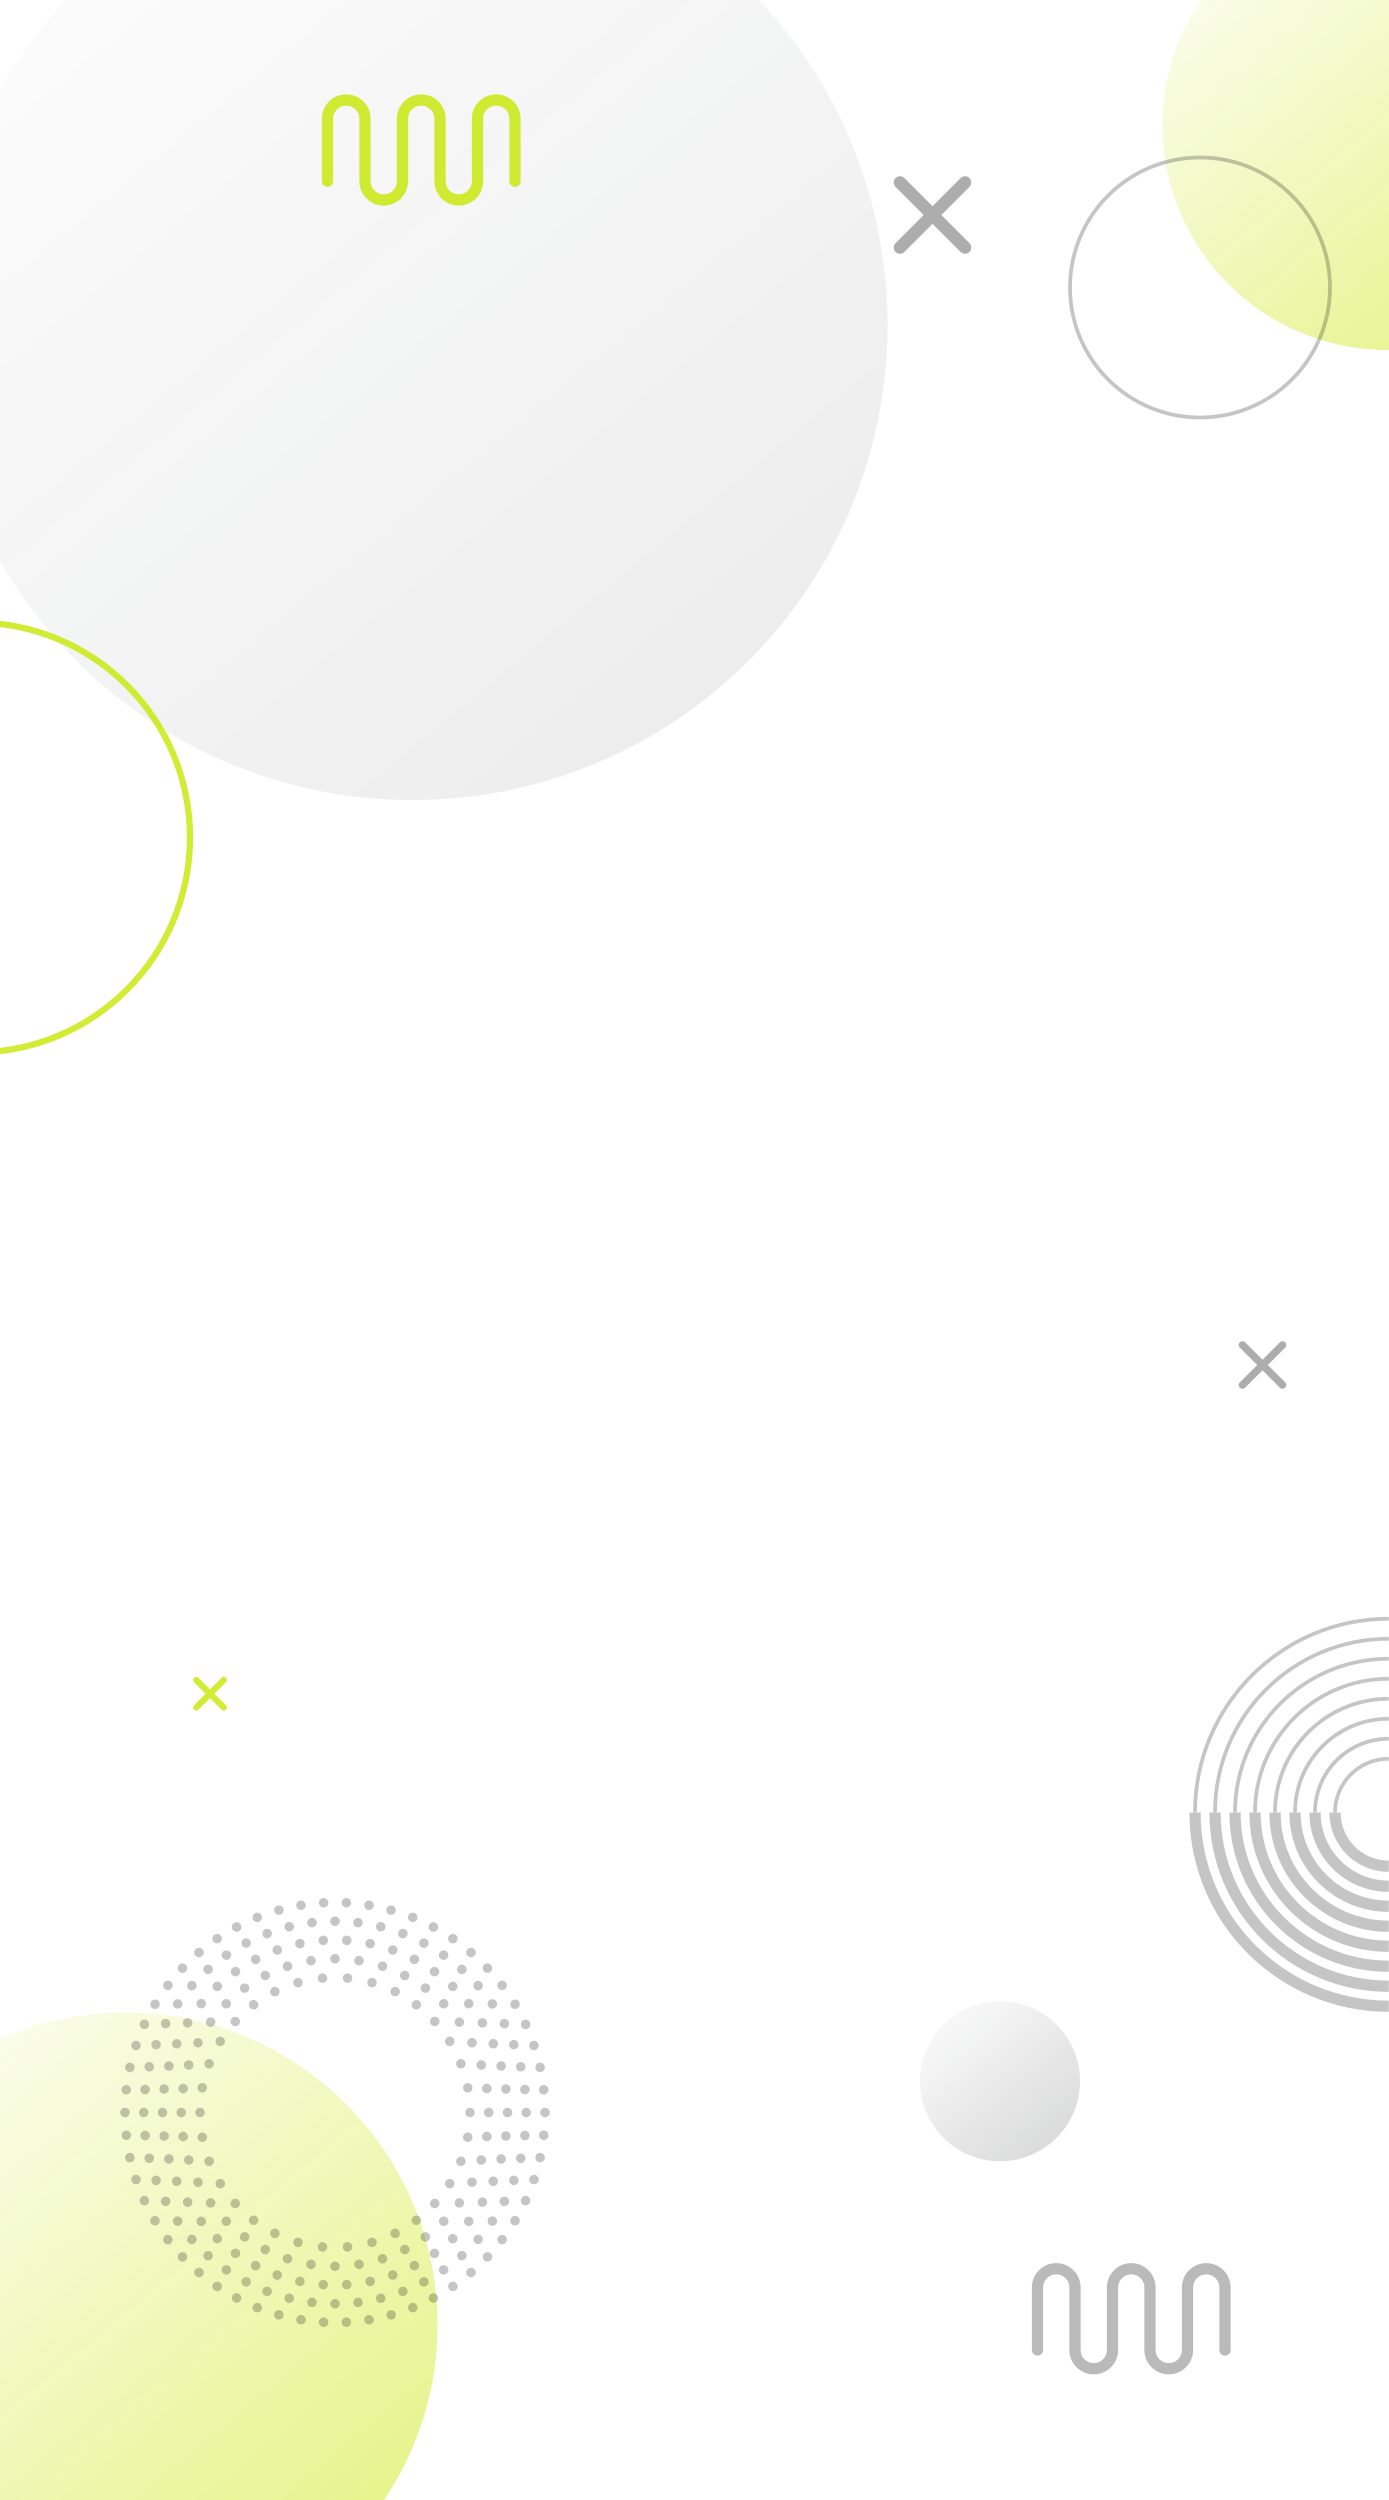
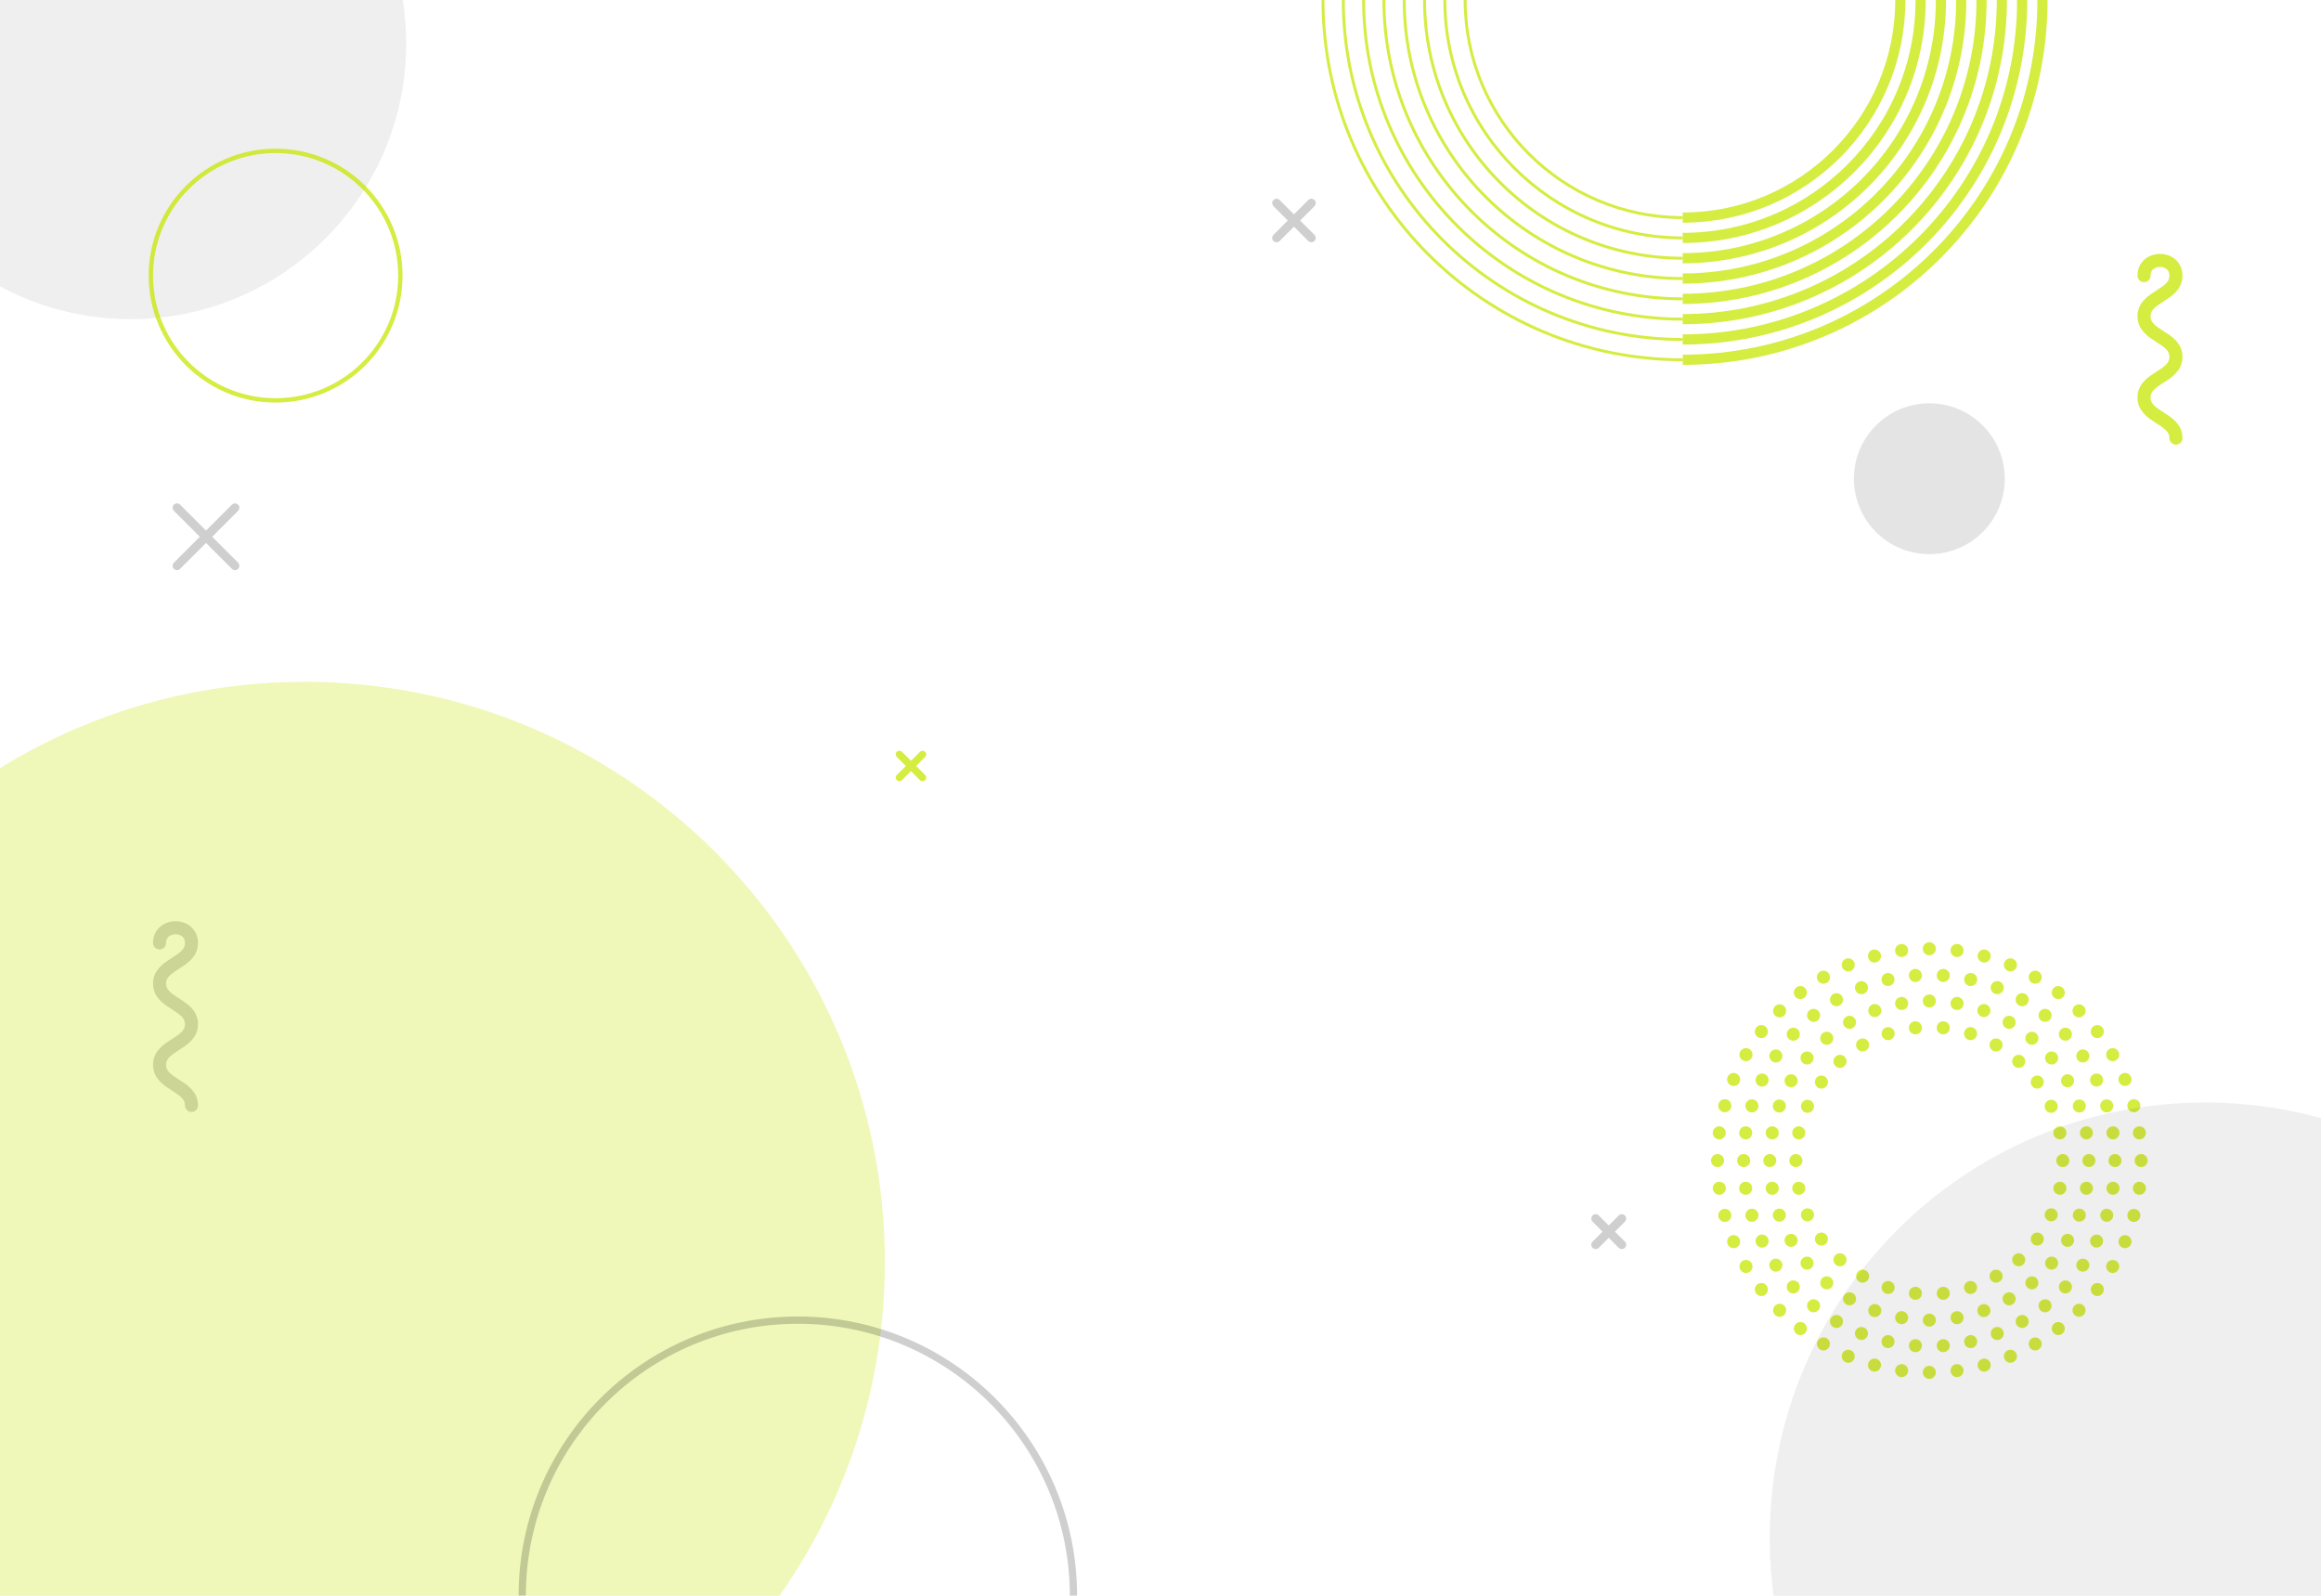
- <svg xmlns="http://www.w3.org/2000/svg" width="1111" height="2000" viewBox="0 0 1111 2000">
-   <defs>
-     <linearGradient id="light-a" x1="0.15" y1="0.1" x2="0.85" y2="0.95">
-       <stop offset="0" stop-color="#0b0d0c" stop-opacity="0.15" />
-       <stop offset="1" stop-color="#0b0d0c" stop-opacity="1" />
-     </linearGradient>
-   </defs>
-   <circle cx="330" cy="260" r="380" fill="url(#light-a)" opacity="0.08" />
-   <circle cx="-20" cy="670" r="172" fill="none" stroke="#C7E600" stroke-width="5" opacity="0.8" />
-   <defs>
-     <linearGradient id="light-b" x1="0.15" y1="0.1" x2="0.85" y2="0.95">
-       <stop offset="0" stop-color="#C7E600" stop-opacity="0.15" />
-       <stop offset="1" stop-color="#C7E600" stop-opacity="1" />
-     </linearGradient>
-   </defs>
-   <circle cx="1110" cy="100" r="180" fill="url(#light-b)" opacity="0.48" />
-   <circle cx="960" cy="230" r="104" fill="none" stroke="#0b0d0c" stroke-width="3" opacity="0.24" />
-   <path d="M262 145 v-50 a15 15 0 0 1 30 0 v50 a15 15 0 0 0 30 0 v-50 a15 15 0 0 1 30 0 v50 a15 15 0 0 0 30 0 v-50 a15 15 0 0 1 30 0 v50" fill="none" stroke="#C7E600" stroke-width="9" stroke-linecap="round" stroke-linejoin="round" opacity="0.8" />
-   <path d="M720 146 L772 198 M772 146 L720 198" stroke="#0b0d0c" stroke-width="10" stroke-linecap="round" opacity="0.336" />
-   <path d="M994 1076 L1026 1108 M1026 1076 L994 1108" stroke="#0b0d0c" stroke-width="6" stroke-linecap="round" opacity="0.336" />
-   <path d="M157 1344 L179 1366 M179 1344 L157 1366" stroke="#C7E600" stroke-width="5" stroke-linecap="round" opacity="0.8" />
-   <g fill="none" stroke="#0b0d0c" opacity="0.24">
-     <path d="M956 1450 A 155 155 0 0 1 1111 1295" stroke-width="3" />
-     <path d="M956 1450 A 155 155 0 0 0 1111 1605" stroke-width="9" />
-     <path d="M972 1450 A 139 139 0 0 1 1111 1311" stroke-width="3" />
-     <path d="M972 1450 A 139 139 0 0 0 1111 1589" stroke-width="9" />
-     <path d="M988 1450 A 123 123 0 0 1 1111 1327" stroke-width="3" />
-     <path d="M988 1450 A 123 123 0 0 0 1111 1573" stroke-width="9" />
-     <path d="M1004 1450 A 107 107 0 0 1 1111 1343" stroke-width="3" />
-     <path d="M1004 1450 A 107 107 0 0 0 1111 1557" stroke-width="9" />
-     <path d="M1020 1450 A 91 91 0 0 1 1111 1359" stroke-width="3" />
-     <path d="M1020 1450 A 91 91 0 0 0 1111 1541" stroke-width="9" />
-     <path d="M1036 1450 A 75 75 0 0 1 1111 1375" stroke-width="3" />
-     <path d="M1036 1450 A 75 75 0 0 0 1111 1525" stroke-width="9" />
-     <path d="M1052 1450 A 59 59 0 0 1 1111 1391" stroke-width="3" />
-     <path d="M1052 1450 A 59 59 0 0 0 1111 1509" stroke-width="9" />
-     <path d="M1068 1450 A 43 43 0 0 1 1111 1407" stroke-width="3" />
-     <path d="M1068 1450 A 43 43 0 0 0 1111 1493" stroke-width="9" />
+ <svg xmlns="http://www.w3.org/2000/svg" width="1600" height="1100" viewBox="0 0 1600 1100" preserveAspectRatio="xMidYMin slice">
+   <g transform="translate(0 0)">
+     <circle cx="90" cy="30" r="190" fill="#0b0d0c" opacity="0.07" />
+     <circle cx="190" cy="190" r="86" fill="none" stroke="#C7E600" stroke-width="3" opacity="0.75" />
+     <g fill="none" stroke="#C7E600" opacity="0.75">
+       <path d="M1010 0 A 150 150 0 0 0 1160 150" stroke-width="2" />
+       <path d="M1160 150 A 150 150 0 0 0 1310 0" stroke-width="7" />
+       <path d="M996 0 A 164 164 0 0 0 1160 164" stroke-width="2" />
+       <path d="M1160 164 A 164 164 0 0 0 1324 0" stroke-width="7" />
+       <path d="M982 0 A 178 178 0 0 0 1160 178" stroke-width="2" />
+       <path d="M1160 178 A 178 178 0 0 0 1338 0" stroke-width="7" />
+       <path d="M968 0 A 192 192 0 0 0 1160 192" stroke-width="2" />
+       <path d="M1160 192 A 192 192 0 0 0 1352 0" stroke-width="7" />
+       <path d="M954 0 A 206 206 0 0 0 1160 206" stroke-width="2" />
+       <path d="M1160 206 A 206 206 0 0 0 1366 0" stroke-width="7" />
+       <path d="M940 0 A 220 220 0 0 0 1160 220" stroke-width="2" />
+       <path d="M1160 220 A 220 220 0 0 0 1380 0" stroke-width="7" />
+       <path d="M926 0 A 234 234 0 0 0 1160 234" stroke-width="2" />
+       <path d="M1160 234 A 234 234 0 0 0 1394 0" stroke-width="7" />
+       <path d="M912 0 A 248 248 0 0 0 1160 248" stroke-width="2" />
+       <path d="M1160 248 A 248 248 0 0 0 1408 0" stroke-width="7" />
+     </g>
+     <circle cx="1330" cy="330" r="52" fill="#0b0d0c" opacity="0.112" />
+     <path d="M1478 190 c0 -14 22 -14 22 0 s-22 14 -22 28 s22 14 22 28 s-22 14 -22 28 s22 14 22 28" fill="none" stroke="#C7E600" stroke-width="9" stroke-linecap="round" opacity="0.75" />
+     <path d="M110 650 c0 -14 22 -14 22 0 s-22 14 -22 28 s22 14 22 28 s-22 14 -22 28 s22 14 22 28" fill="none" stroke="#0b0d0c" stroke-width="9" stroke-linecap="round" opacity="0.2" />
+     <g opacity="0.2">
+       <path d="M122 350 l40 40 M162 350 l-40 40" stroke="#0b0d0c" stroke-width="6" stroke-linecap="round" />
+       <path d="M880 140 l24 24 M904 140 l-24 24" stroke="#0b0d0c" stroke-width="6" stroke-linecap="round" />
+       <path d="M1100 840 l18 18 M1118 840 l-18 18" stroke="#0b0d0c" stroke-width="6" stroke-linecap="round" />
+     </g>
+     <g opacity="0.75">
+       <path d="M620 520 l16 16 M636 520 l-16 16" stroke="#C7E600" stroke-width="5" stroke-linecap="round" />
+     </g>
+     <circle cx="210" cy="870" r="400" fill="#C7E600" opacity="0.28" />
+     <path d="M360 1100 A 190 190 0 0 1 740 1100" fill="none" stroke="#0b0d0c" stroke-width="5" opacity="0.2" />
+     <g fill="#C7E600" opacity="0.75">
+       <circle cx="1422" cy="800" r="4.5" />
+       <circle cx="1420" cy="819.1" r="4.5" />
+       <circle cx="1414" cy="837.4" r="4.5" />
+       <circle cx="1404.4" cy="854.1" r="4.5" />
+       <circle cx="1391.6" cy="868.4" r="4.5" />
+       <circle cx="1376" cy="879.7" r="4.5" />
+       <circle cx="1358.4" cy="887.5" r="4.5" />
+       <circle cx="1339.6" cy="891.5" r="4.5" />
+       <circle cx="1320.4" cy="891.5" r="4.5" />
+       <circle cx="1301.6" cy="887.5" r="4.5" />
+       <circle cx="1284" cy="879.7" r="4.5" />
+       <circle cx="1268.4" cy="868.4" r="4.5" />
+       <circle cx="1255.6" cy="854.1" r="4.5" />
+       <circle cx="1246" cy="837.4" r="4.5" />
+       <circle cx="1240" cy="819.1" r="4.5" />
+       <circle cx="1238" cy="800" r="4.5" />
+       <circle cx="1240" cy="780.9" r="4.5" />
+       <circle cx="1246" cy="762.6" r="4.5" />
+       <circle cx="1255.6" cy="745.9" r="4.5" />
+       <circle cx="1268.4" cy="731.6" r="4.5" />
+       <circle cx="1284" cy="720.3" r="4.5" />
+       <circle cx="1301.6" cy="712.5" r="4.5" />
+       <circle cx="1320.4" cy="708.5" r="4.5" />
+       <circle cx="1339.6" cy="708.5" r="4.5" />
+       <circle cx="1358.4" cy="712.5" r="4.5" />
+       <circle cx="1376" cy="720.3" r="4.5" />
+       <circle cx="1391.6" cy="731.6" r="4.5" />
+       <circle cx="1404.4" cy="745.9" r="4.5" />
+       <circle cx="1414" cy="762.6" r="4.5" />
+       <circle cx="1420" cy="780.9" r="4.5" />
+       <circle cx="1440" cy="800" r="4.5" />
+       <circle cx="1438.3" cy="819.1" r="4.5" />
+       <circle cx="1433.4" cy="837.6" r="4.5" />
+       <circle cx="1425.3" cy="855" r="4.5" />
+       <circle cx="1414.3" cy="870.7" r="4.5" />
+       <circle cx="1400.7" cy="884.3" r="4.5" />
+       <circle cx="1385" cy="895.3" r="4.5" />
+       <circle cx="1367.6" cy="903.4" r="4.5" />
+       <circle cx="1349.1" cy="908.3" r="4.5" />
+       <circle cx="1330" cy="910" r="4.5" />
+       <circle cx="1310.9" cy="908.3" r="4.5" />
+       <circle cx="1292.4" cy="903.4" r="4.5" />
+       <circle cx="1275" cy="895.3" r="4.5" />
+       <circle cx="1259.3" cy="884.3" r="4.5" />
+       <circle cx="1245.7" cy="870.7" r="4.5" />
+       <circle cx="1234.7" cy="855" r="4.5" />
+       <circle cx="1226.6" cy="837.6" r="4.5" />
+       <circle cx="1221.7" cy="819.1" r="4.5" />
+       <circle cx="1220" cy="800" r="4.5" />
+       <circle cx="1221.7" cy="780.9" r="4.5" />
+       <circle cx="1226.6" cy="762.4" r="4.5" />
+       <circle cx="1234.7" cy="745" r="4.5" />
+       <circle cx="1245.7" cy="729.3" r="4.5" />
+       <circle cx="1259.3" cy="715.7" r="4.5" />
+       <circle cx="1275" cy="704.7" r="4.5" />
+       <circle cx="1292.4" cy="696.6" r="4.5" />
+       <circle cx="1310.9" cy="691.7" r="4.5" />
+       <circle cx="1330" cy="690" r="4.5" />
+       <circle cx="1349.1" cy="691.7" r="4.5" />
+       <circle cx="1367.6" cy="696.6" r="4.5" />
+       <circle cx="1385" cy="704.7" r="4.5" />
+       <circle cx="1400.7" cy="715.7" r="4.5" />
+       <circle cx="1414.3" cy="729.3" r="4.5" />
+       <circle cx="1425.3" cy="745" r="4.5" />
+       <circle cx="1433.4" cy="762.4" r="4.5" />
+       <circle cx="1438.3" cy="780.9" r="4.5" />
+       <circle cx="1458" cy="800" r="4.5" />
+       <circle cx="1456.6" cy="819.1" r="4.5" />
+       <circle cx="1452.3" cy="837.7" r="4.5" />
+       <circle cx="1445.3" cy="855.5" r="4.5" />
+       <circle cx="1435.8" cy="872.1" r="4.5" />
+       <circle cx="1423.8" cy="887.1" r="4.5" />
+       <circle cx="1409.8" cy="900.1" r="4.5" />
+       <circle cx="1394" cy="910.9" r="4.5" />
+       <circle cx="1376.8" cy="919.2" r="4.5" />
+       <circle cx="1358.5" cy="924.8" r="4.5" />
+       <circle cx="1339.6" cy="927.6" r="4.5" />
+       <circle cx="1320.4" cy="927.6" r="4.5" />
+       <circle cx="1301.5" cy="924.8" r="4.5" />
+       <circle cx="1283.2" cy="919.2" r="4.5" />
+       <circle cx="1266" cy="910.9" r="4.5" />
+       <circle cx="1250.2" cy="900.1" r="4.5" />
+       <circle cx="1236.2" cy="887.1" r="4.5" />
+       <circle cx="1224.2" cy="872.1" r="4.5" />
+       <circle cx="1214.7" cy="855.5" r="4.5" />
+       <circle cx="1207.7" cy="837.7" r="4.5" />
+       <circle cx="1203.4" cy="819.1" r="4.5" />
+       <circle cx="1202" cy="800" r="4.5" />
+       <circle cx="1203.4" cy="780.9" r="4.5" />
+       <circle cx="1207.7" cy="762.3" r="4.5" />
+       <circle cx="1214.7" cy="744.5" r="4.5" />
+       <circle cx="1224.2" cy="727.9" r="4.5" />
+       <circle cx="1236.2" cy="712.9" r="4.5" />
+       <circle cx="1250.2" cy="699.9" r="4.5" />
+       <circle cx="1266" cy="689.1" r="4.5" />
+       <circle cx="1283.2" cy="680.8" r="4.5" />
+       <circle cx="1301.5" cy="675.2" r="4.5" />
+       <circle cx="1320.4" cy="672.4" r="4.5" />
+       <circle cx="1339.6" cy="672.4" r="4.5" />
+       <circle cx="1358.5" cy="675.2" r="4.5" />
+       <circle cx="1376.8" cy="680.8" r="4.5" />
+       <circle cx="1394" cy="689.1" r="4.5" />
+       <circle cx="1409.8" cy="699.9" r="4.5" />
+       <circle cx="1423.8" cy="712.9" r="4.5" />
+       <circle cx="1435.8" cy="727.9" r="4.5" />
+       <circle cx="1445.3" cy="744.5" r="4.5" />
+       <circle cx="1452.3" cy="762.3" r="4.5" />
+       <circle cx="1456.6" cy="780.9" r="4.5" />
+       <circle cx="1476" cy="800" r="4.5" />
+       <circle cx="1474.8" cy="819.1" r="4.5" />
+       <circle cx="1471" cy="837.8" r="4.5" />
+       <circle cx="1464.9" cy="855.9" r="4.5" />
+       <circle cx="1456.4" cy="873" r="4.5" />
+       <circle cx="1445.8" cy="888.9" r="4.5" />
+       <circle cx="1433.2" cy="903.2" r="4.5" />
+       <circle cx="1418.9" cy="915.8" r="4.5" />
+       <circle cx="1403" cy="926.4" r="4.5" />
+       <circle cx="1385.9" cy="934.9" r="4.5" />
+       <circle cx="1367.8" cy="941" r="4.5" />
+       <circle cx="1349.1" cy="944.8" r="4.5" />
+       <circle cx="1330" cy="946" r="4.5" />
+       <circle cx="1310.9" cy="944.8" r="4.5" />
+       <circle cx="1292.2" cy="941" r="4.5" />
+       <circle cx="1274.1" cy="934.9" r="4.5" />
+       <circle cx="1257" cy="926.4" r="4.5" />
+       <circle cx="1241.1" cy="915.8" r="4.5" />
+       <circle cx="1226.8" cy="903.2" r="4.5" />
+       <circle cx="1214.2" cy="888.9" r="4.5" />
+       <circle cx="1203.6" cy="873" r="4.5" />
+       <circle cx="1195.1" cy="855.9" r="4.5" />
+       <circle cx="1189" cy="837.8" r="4.5" />
+       <circle cx="1185.2" cy="819.1" r="4.5" />
+       <circle cx="1184" cy="800" r="4.5" />
+       <circle cx="1185.2" cy="780.9" r="4.5" />
+       <circle cx="1189" cy="762.2" r="4.5" />
+       <circle cx="1195.1" cy="744.1" r="4.5" />
+       <circle cx="1203.6" cy="727" r="4.5" />
+       <circle cx="1214.2" cy="711.1" r="4.5" />
+       <circle cx="1226.8" cy="696.8" r="4.5" />
+       <circle cx="1241.1" cy="684.2" r="4.5" />
+       <circle cx="1257" cy="673.6" r="4.5" />
+       <circle cx="1274.1" cy="665.1" r="4.5" />
+       <circle cx="1292.2" cy="659" r="4.5" />
+       <circle cx="1310.9" cy="655.2" r="4.5" />
+       <circle cx="1330" cy="654" r="4.5" />
+       <circle cx="1349.1" cy="655.2" r="4.5" />
+       <circle cx="1367.8" cy="659" r="4.5" />
+       <circle cx="1385.9" cy="665.1" r="4.5" />
+       <circle cx="1403" cy="673.6" r="4.5" />
+       <circle cx="1418.9" cy="684.2" r="4.5" />
+       <circle cx="1433.2" cy="696.8" r="4.5" />
+       <circle cx="1445.8" cy="711.1" r="4.5" />
+       <circle cx="1456.4" cy="727" r="4.5" />
+       <circle cx="1464.9" cy="744.1" r="4.5" />
+       <circle cx="1471" cy="762.2" r="4.5" />
+       <circle cx="1474.8" cy="780.9" r="4.5" />
+     </g>
+     <circle cx="1520" cy="1060" r="300" fill="#0b0d0c" opacity="0.07" />
  </g>
-   <defs>
-     <linearGradient id="light-c" x1="0.15" y1="0.1" x2="0.85" y2="0.95">
-       <stop offset="0" stop-color="#C7E600" stop-opacity="0.15" />
-       <stop offset="1" stop-color="#C7E600" stop-opacity="1" />
-     </linearGradient>
-   </defs>
-   <circle cx="100" cy="1860" r="250" fill="url(#light-c)" opacity="0.48" />
-   <g fill="#0b0d0c" opacity="0.24">
-     <circle cx="376" cy="1690" r="3.8" />
-     <circle cx="374.2" cy="1709.8" r="3.8" />
-     <circle cx="368.7" cy="1729" r="3.8" />
-     <circle cx="359.8" cy="1746.9" r="3.8" />
-     <circle cx="347.8" cy="1762.8" r="3.8" />
-     <circle cx="333.1" cy="1776.2" r="3.8" />
-     <circle cx="316.1" cy="1786.7" r="3.8" />
-     <circle cx="297.6" cy="1793.9" r="3.8" />
-     <circle cx="278" cy="1797.5" r="3.8" />
-     <circle cx="258" cy="1797.5" r="3.8" />
-     <circle cx="238.4" cy="1793.9" r="3.8" />
-     <circle cx="219.9" cy="1786.7" r="3.8" />
-     <circle cx="202.9" cy="1776.2" r="3.8" />
-     <circle cx="188.2" cy="1762.8" r="3.8" />
-     <circle cx="176.2" cy="1746.9" r="3.8" />
-     <circle cx="167.3" cy="1729" r="3.8" />
-     <circle cx="161.8" cy="1709.8" r="3.8" />
-     <circle cx="160" cy="1690" r="3.8" />
-     <circle cx="161.8" cy="1670.2" r="3.8" />
-     <circle cx="167.3" cy="1651" r="3.8" />
-     <circle cx="176.2" cy="1633.1" r="3.8" />
-     <circle cx="188.2" cy="1617.2" r="3.8" />
-     <circle cx="202.9" cy="1603.8" r="3.8" />
-     <circle cx="219.9" cy="1593.3" r="3.8" />
-     <circle cx="238.4" cy="1586.1" r="3.8" />
-     <circle cx="258" cy="1582.5" r="3.8" />
-     <circle cx="278" cy="1582.5" r="3.8" />
-     <circle cx="297.6" cy="1586.1" r="3.8" />
-     <circle cx="316.1" cy="1593.3" r="3.8" />
-     <circle cx="333.1" cy="1603.8" r="3.8" />
-     <circle cx="347.8" cy="1617.2" r="3.8" />
-     <circle cx="359.8" cy="1633.1" r="3.8" />
-     <circle cx="368.7" cy="1651" r="3.8" />
-     <circle cx="374.2" cy="1670.2" r="3.8" />
-     <circle cx="391" cy="1690" r="3.8" />
-     <circle cx="389.5" cy="1709.2" r="3.8" />
-     <circle cx="385" cy="1728" r="3.8" />
-     <circle cx="377.6" cy="1745.8" r="3.8" />
-     <circle cx="367.5" cy="1762.3" r="3.8" />
-     <circle cx="355" cy="1777" r="3.8" />
-     <circle cx="340.3" cy="1789.5" r="3.8" />
-     <circle cx="323.8" cy="1799.6" r="3.8" />
-     <circle cx="306" cy="1807" r="3.8" />
-     <circle cx="287.2" cy="1811.5" r="3.8" />
-     <circle cx="268" cy="1813" r="3.8" />
-     <circle cx="248.8" cy="1811.5" r="3.8" />
-     <circle cx="230" cy="1807" r="3.8" />
-     <circle cx="212.2" cy="1799.6" r="3.8" />
-     <circle cx="195.7" cy="1789.5" r="3.8" />
-     <circle cx="181" cy="1777" r="3.8" />
-     <circle cx="168.5" cy="1762.3" r="3.8" />
-     <circle cx="158.4" cy="1745.8" r="3.8" />
-     <circle cx="151" cy="1728" r="3.8" />
-     <circle cx="146.5" cy="1709.2" r="3.8" />
-     <circle cx="145" cy="1690" r="3.8" />
-     <circle cx="146.5" cy="1670.8" r="3.8" />
-     <circle cx="151" cy="1652" r="3.8" />
-     <circle cx="158.4" cy="1634.2" r="3.8" />
-     <circle cx="168.5" cy="1617.7" r="3.8" />
-     <circle cx="181" cy="1603" r="3.8" />
-     <circle cx="195.7" cy="1590.5" r="3.8" />
-     <circle cx="212.2" cy="1580.4" r="3.8" />
-     <circle cx="230" cy="1573" r="3.8" />
-     <circle cx="248.8" cy="1568.5" r="3.8" />
-     <circle cx="268" cy="1567" r="3.8" />
-     <circle cx="287.2" cy="1568.5" r="3.8" />
-     <circle cx="306" cy="1573" r="3.8" />
-     <circle cx="323.8" cy="1580.4" r="3.8" />
-     <circle cx="340.3" cy="1590.5" r="3.8" />
-     <circle cx="355" cy="1603" r="3.8" />
-     <circle cx="367.5" cy="1617.7" r="3.8" />
-     <circle cx="377.6" cy="1634.2" r="3.8" />
-     <circle cx="385" cy="1652" r="3.8" />
-     <circle cx="389.5" cy="1670.8" r="3.8" />
-     <circle cx="406" cy="1690" r="3.8" />
-     <circle cx="404.7" cy="1708.8" r="3.8" />
-     <circle cx="400.9" cy="1727.2" r="3.8" />
-     <circle cx="394.6" cy="1745" r="3.8" />
-     <circle cx="385.9" cy="1761.7" r="3.8" />
-     <circle cx="375" cy="1777.1" r="3.8" />
-     <circle cx="362.2" cy="1790.9" r="3.8" />
-     <circle cx="347.6" cy="1802.7" r="3.8" />
-     <circle cx="331.5" cy="1812.5" r="3.8" />
-     <circle cx="314.2" cy="1820" r="3.8" />
-     <circle cx="296.1" cy="1825.1" r="3.8" />
-     <circle cx="277.4" cy="1827.7" r="3.8" />
-     <circle cx="258.6" cy="1827.7" r="3.8" />
-     <circle cx="239.9" cy="1825.1" r="3.8" />
-     <circle cx="221.8" cy="1820" r="3.8" />
-     <circle cx="204.5" cy="1812.5" r="3.8" />
-     <circle cx="188.4" cy="1802.7" r="3.8" />
-     <circle cx="173.8" cy="1790.9" r="3.8" />
-     <circle cx="161" cy="1777.1" r="3.8" />
-     <circle cx="150.1" cy="1761.7" r="3.8" />
-     <circle cx="141.4" cy="1745" r="3.8" />
-     <circle cx="135.1" cy="1727.2" r="3.8" />
-     <circle cx="131.3" cy="1708.8" r="3.8" />
-     <circle cx="130" cy="1690" r="3.8" />
-     <circle cx="131.3" cy="1671.2" r="3.8" />
-     <circle cx="135.1" cy="1652.8" r="3.8" />
-     <circle cx="141.4" cy="1635" r="3.8" />
-     <circle cx="150.1" cy="1618.3" r="3.8" />
-     <circle cx="161" cy="1602.9" r="3.8" />
-     <circle cx="173.8" cy="1589.1" r="3.8" />
-     <circle cx="188.4" cy="1577.3" r="3.8" />
-     <circle cx="204.5" cy="1567.5" r="3.8" />
-     <circle cx="221.8" cy="1560" r="3.8" />
-     <circle cx="239.9" cy="1554.9" r="3.8" />
-     <circle cx="258.6" cy="1552.3" r="3.8" />
-     <circle cx="277.4" cy="1552.3" r="3.8" />
-     <circle cx="296.1" cy="1554.9" r="3.8" />
-     <circle cx="314.2" cy="1560" r="3.8" />
-     <circle cx="331.5" cy="1567.5" r="3.8" />
-     <circle cx="347.6" cy="1577.3" r="3.8" />
-     <circle cx="362.2" cy="1589.1" r="3.8" />
-     <circle cx="375" cy="1602.9" r="3.8" />
-     <circle cx="385.9" cy="1618.3" r="3.8" />
-     <circle cx="394.6" cy="1635" r="3.8" />
-     <circle cx="400.9" cy="1652.8" r="3.8" />
-     <circle cx="404.7" cy="1671.2" r="3.8" />
-     <circle cx="421" cy="1690" r="3.8" />
-     <circle cx="419.9" cy="1708.4" r="3.8" />
-     <circle cx="416.6" cy="1726.6" r="3.8" />
-     <circle cx="411.1" cy="1744.3" r="3.8" />
-     <circle cx="403.5" cy="1761.1" r="3.8" />
-     <circle cx="393.9" cy="1776.9" r="3.8" />
-     <circle cx="382.5" cy="1791.5" r="3.8" />
-     <circle cx="369.5" cy="1804.5" r="3.8" />
-     <circle cx="354.9" cy="1815.9" r="3.8" />
-     <circle cx="339.1" cy="1825.5" r="3.8" />
-     <circle cx="322.3" cy="1833.1" r="3.8" />
-     <circle cx="304.6" cy="1838.6" r="3.8" />
-     <circle cx="286.4" cy="1841.9" r="3.8" />
-     <circle cx="268" cy="1843" r="3.8" />
-     <circle cx="249.6" cy="1841.9" r="3.8" />
-     <circle cx="231.4" cy="1838.6" r="3.8" />
-     <circle cx="213.7" cy="1833.1" r="3.8" />
-     <circle cx="196.9" cy="1825.5" r="3.8" />
-     <circle cx="181.1" cy="1815.9" r="3.8" />
-     <circle cx="166.5" cy="1804.5" r="3.8" />
-     <circle cx="153.5" cy="1791.5" r="3.8" />
-     <circle cx="142.1" cy="1776.9" r="3.8" />
-     <circle cx="132.5" cy="1761.1" r="3.8" />
-     <circle cx="124.9" cy="1744.3" r="3.8" />
-     <circle cx="119.4" cy="1726.6" r="3.8" />
-     <circle cx="116.1" cy="1708.4" r="3.8" />
-     <circle cx="115" cy="1690" r="3.8" />
-     <circle cx="116.1" cy="1671.6" r="3.8" />
-     <circle cx="119.4" cy="1653.4" r="3.8" />
-     <circle cx="124.9" cy="1635.7" r="3.8" />
-     <circle cx="132.5" cy="1618.9" r="3.8" />
-     <circle cx="142.1" cy="1603.1" r="3.8" />
-     <circle cx="153.5" cy="1588.5" r="3.8" />
-     <circle cx="166.5" cy="1575.5" r="3.8" />
-     <circle cx="181.1" cy="1564.1" r="3.8" />
-     <circle cx="196.9" cy="1554.5" r="3.8" />
-     <circle cx="213.7" cy="1546.9" r="3.8" />
-     <circle cx="231.4" cy="1541.4" r="3.8" />
-     <circle cx="249.6" cy="1538.1" r="3.8" />
-     <circle cx="268" cy="1537" r="3.8" />
-     <circle cx="286.4" cy="1538.1" r="3.8" />
-     <circle cx="304.6" cy="1541.4" r="3.8" />
-     <circle cx="322.3" cy="1546.9" r="3.8" />
-     <circle cx="339.1" cy="1554.5" r="3.8" />
-     <circle cx="354.9" cy="1564.1" r="3.8" />
-     <circle cx="369.5" cy="1575.5" r="3.8" />
-     <circle cx="382.5" cy="1588.5" r="3.8" />
-     <circle cx="393.9" cy="1603.1" r="3.8" />
-     <circle cx="403.5" cy="1618.9" r="3.8" />
-     <circle cx="411.1" cy="1635.7" r="3.8" />
-     <circle cx="416.6" cy="1653.4" r="3.8" />
-     <circle cx="419.9" cy="1671.6" r="3.8" />
-     <circle cx="436" cy="1690" r="3.8" />
-     <circle cx="435" cy="1708.2" r="3.8" />
-     <circle cx="432.1" cy="1726.1" r="3.8" />
-     <circle cx="427.2" cy="1743.6" r="3.8" />
-     <circle cx="420.5" cy="1760.5" r="3.8" />
-     <circle cx="412" cy="1776.6" r="3.8" />
-     <circle cx="401.7" cy="1791.7" r="3.8" />
-     <circle cx="390" cy="1805.5" r="3.8" />
-     <circle cx="376.8" cy="1818" r="3.8" />
-     <circle cx="362.3" cy="1829.1" r="3.8" />
-     <circle cx="346.7" cy="1838.4" r="3.8" />
-     <circle cx="330.2" cy="1846.1" r="3.8" />
-     <circle cx="312.9" cy="1851.9" r="3.8" />
-     <circle cx="295.2" cy="1855.8" r="3.8" />
-     <circle cx="277.1" cy="1857.8" r="3.8" />
-     <circle cx="258.9" cy="1857.8" r="3.8" />
-     <circle cx="240.8" cy="1855.8" r="3.8" />
-     <circle cx="223.1" cy="1851.9" r="3.8" />
-     <circle cx="205.8" cy="1846.1" r="3.8" />
-     <circle cx="189.3" cy="1838.4" r="3.8" />
-     <circle cx="173.7" cy="1829.1" r="3.8" />
-     <circle cx="159.2" cy="1818" r="3.8" />
-     <circle cx="146" cy="1805.5" r="3.8" />
-     <circle cx="134.3" cy="1791.7" r="3.8" />
-     <circle cx="124" cy="1776.6" r="3.8" />
-     <circle cx="115.5" cy="1760.5" r="3.8" />
-     <circle cx="108.8" cy="1743.6" r="3.8" />
-     <circle cx="103.9" cy="1726.1" r="3.8" />
-     <circle cx="101" cy="1708.2" r="3.8" />
-     <circle cx="100" cy="1690" r="3.8" />
-     <circle cx="101" cy="1671.8" r="3.8" />
-     <circle cx="103.9" cy="1653.9" r="3.8" />
-     <circle cx="108.8" cy="1636.4" r="3.8" />
-     <circle cx="115.5" cy="1619.5" r="3.8" />
-     <circle cx="124" cy="1603.4" r="3.8" />
-     <circle cx="134.3" cy="1588.3" r="3.8" />
-     <circle cx="146" cy="1574.5" r="3.8" />
-     <circle cx="159.2" cy="1562" r="3.8" />
-     <circle cx="173.7" cy="1550.9" r="3.8" />
-     <circle cx="189.3" cy="1541.6" r="3.8" />
-     <circle cx="205.8" cy="1533.9" r="3.8" />
-     <circle cx="223.1" cy="1528.1" r="3.8" />
-     <circle cx="240.8" cy="1524.2" r="3.8" />
-     <circle cx="258.9" cy="1522.2" r="3.8" />
-     <circle cx="277.1" cy="1522.2" r="3.8" />
-     <circle cx="295.2" cy="1524.2" r="3.8" />
-     <circle cx="312.9" cy="1528.1" r="3.8" />
-     <circle cx="330.2" cy="1533.9" r="3.8" />
-     <circle cx="346.7" cy="1541.6" r="3.8" />
-     <circle cx="362.3" cy="1550.9" r="3.8" />
-     <circle cx="376.8" cy="1562" r="3.8" />
-     <circle cx="390" cy="1574.5" r="3.8" />
-     <circle cx="401.7" cy="1588.3" r="3.8" />
-     <circle cx="412" cy="1603.4" r="3.8" />
-     <circle cx="420.5" cy="1619.5" r="3.8" />
-     <circle cx="427.2" cy="1636.4" r="3.8" />
-     <circle cx="432.1" cy="1653.9" r="3.8" />
-     <circle cx="435" cy="1671.8" r="3.8" />
-   </g>
-   <defs>
-     <linearGradient id="light-d" x1="0.15" y1="0.1" x2="0.85" y2="0.95">
-       <stop offset="0" stop-color="#0b0d0c" stop-opacity="0.15" />
-       <stop offset="1" stop-color="#0b0d0c" stop-opacity="1" />
-     </linearGradient>
-   </defs>
-   <circle cx="800" cy="1665" r="64" fill="url(#light-d)" opacity="0.16" />
-   <path d="M830 1880 v-50 a15 15 0 0 1 30 0 v50 a15 15 0 0 0 30 0 v-50 a15 15 0 0 1 30 0 v50 a15 15 0 0 0 30 0 v-50 a15 15 0 0 1 30 0 v50" fill="none" stroke="#0b0d0c" stroke-width="9" stroke-linecap="round" stroke-linejoin="round" opacity="0.288" />
</svg>
